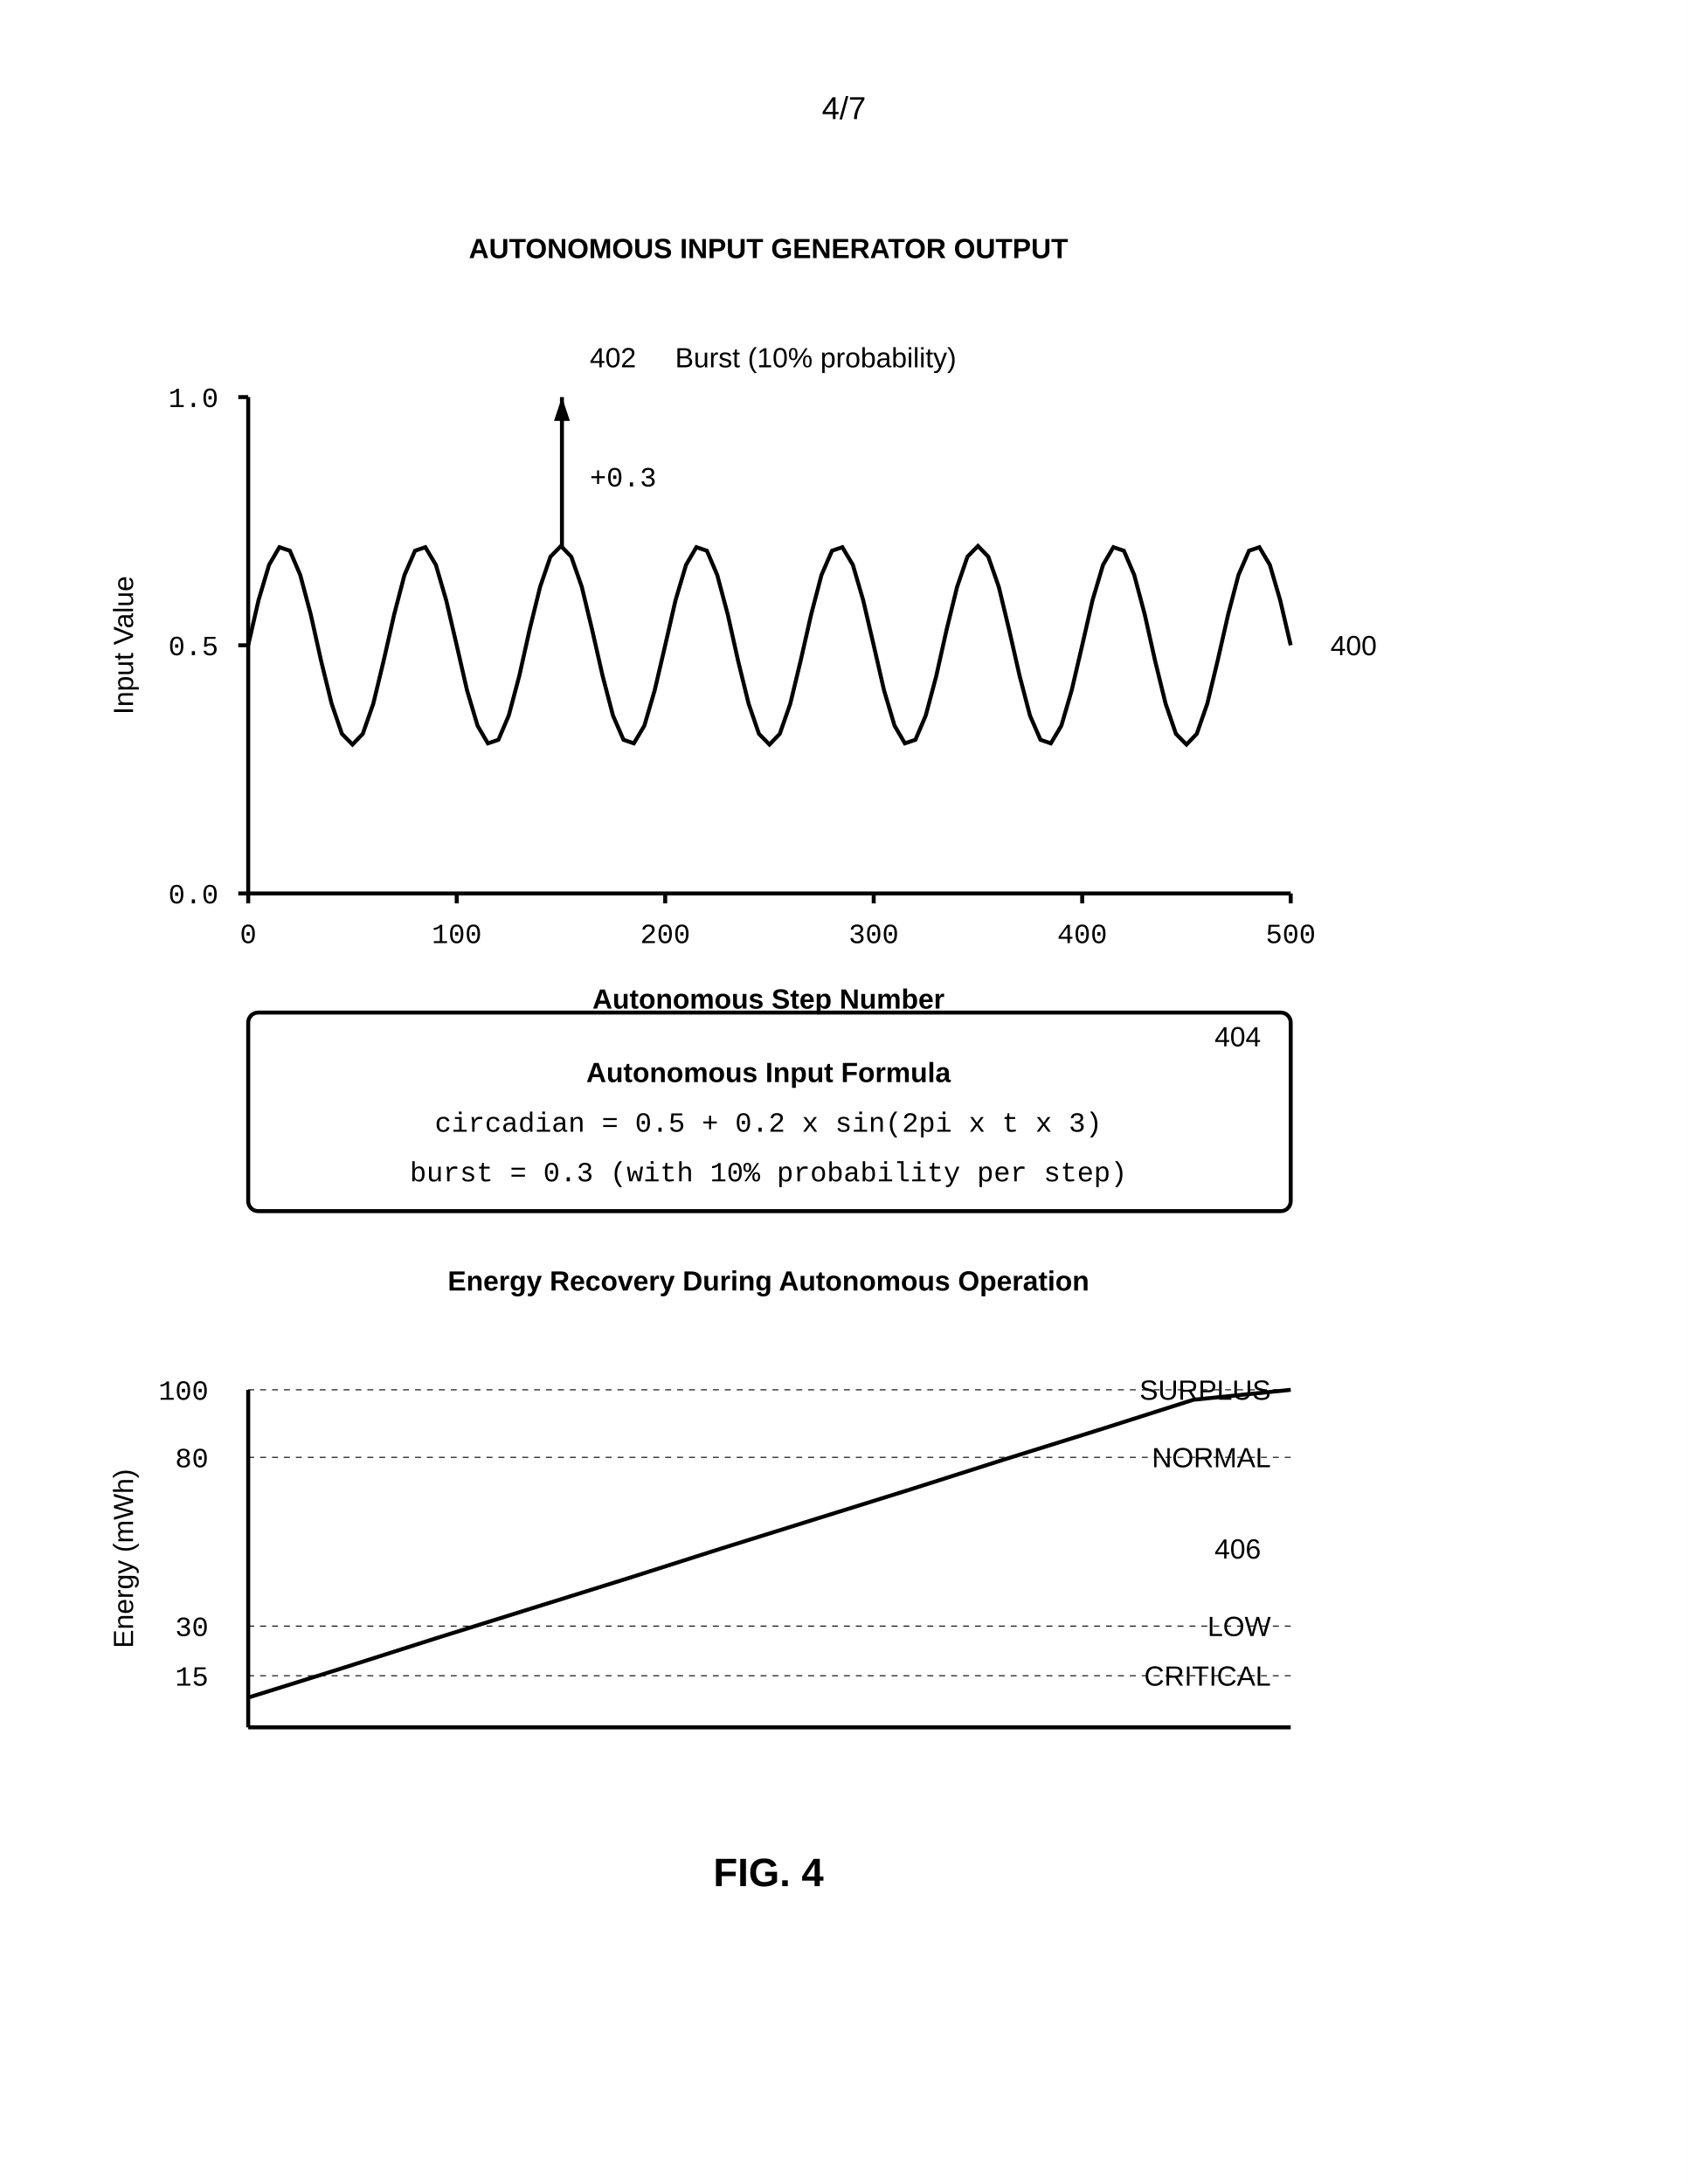
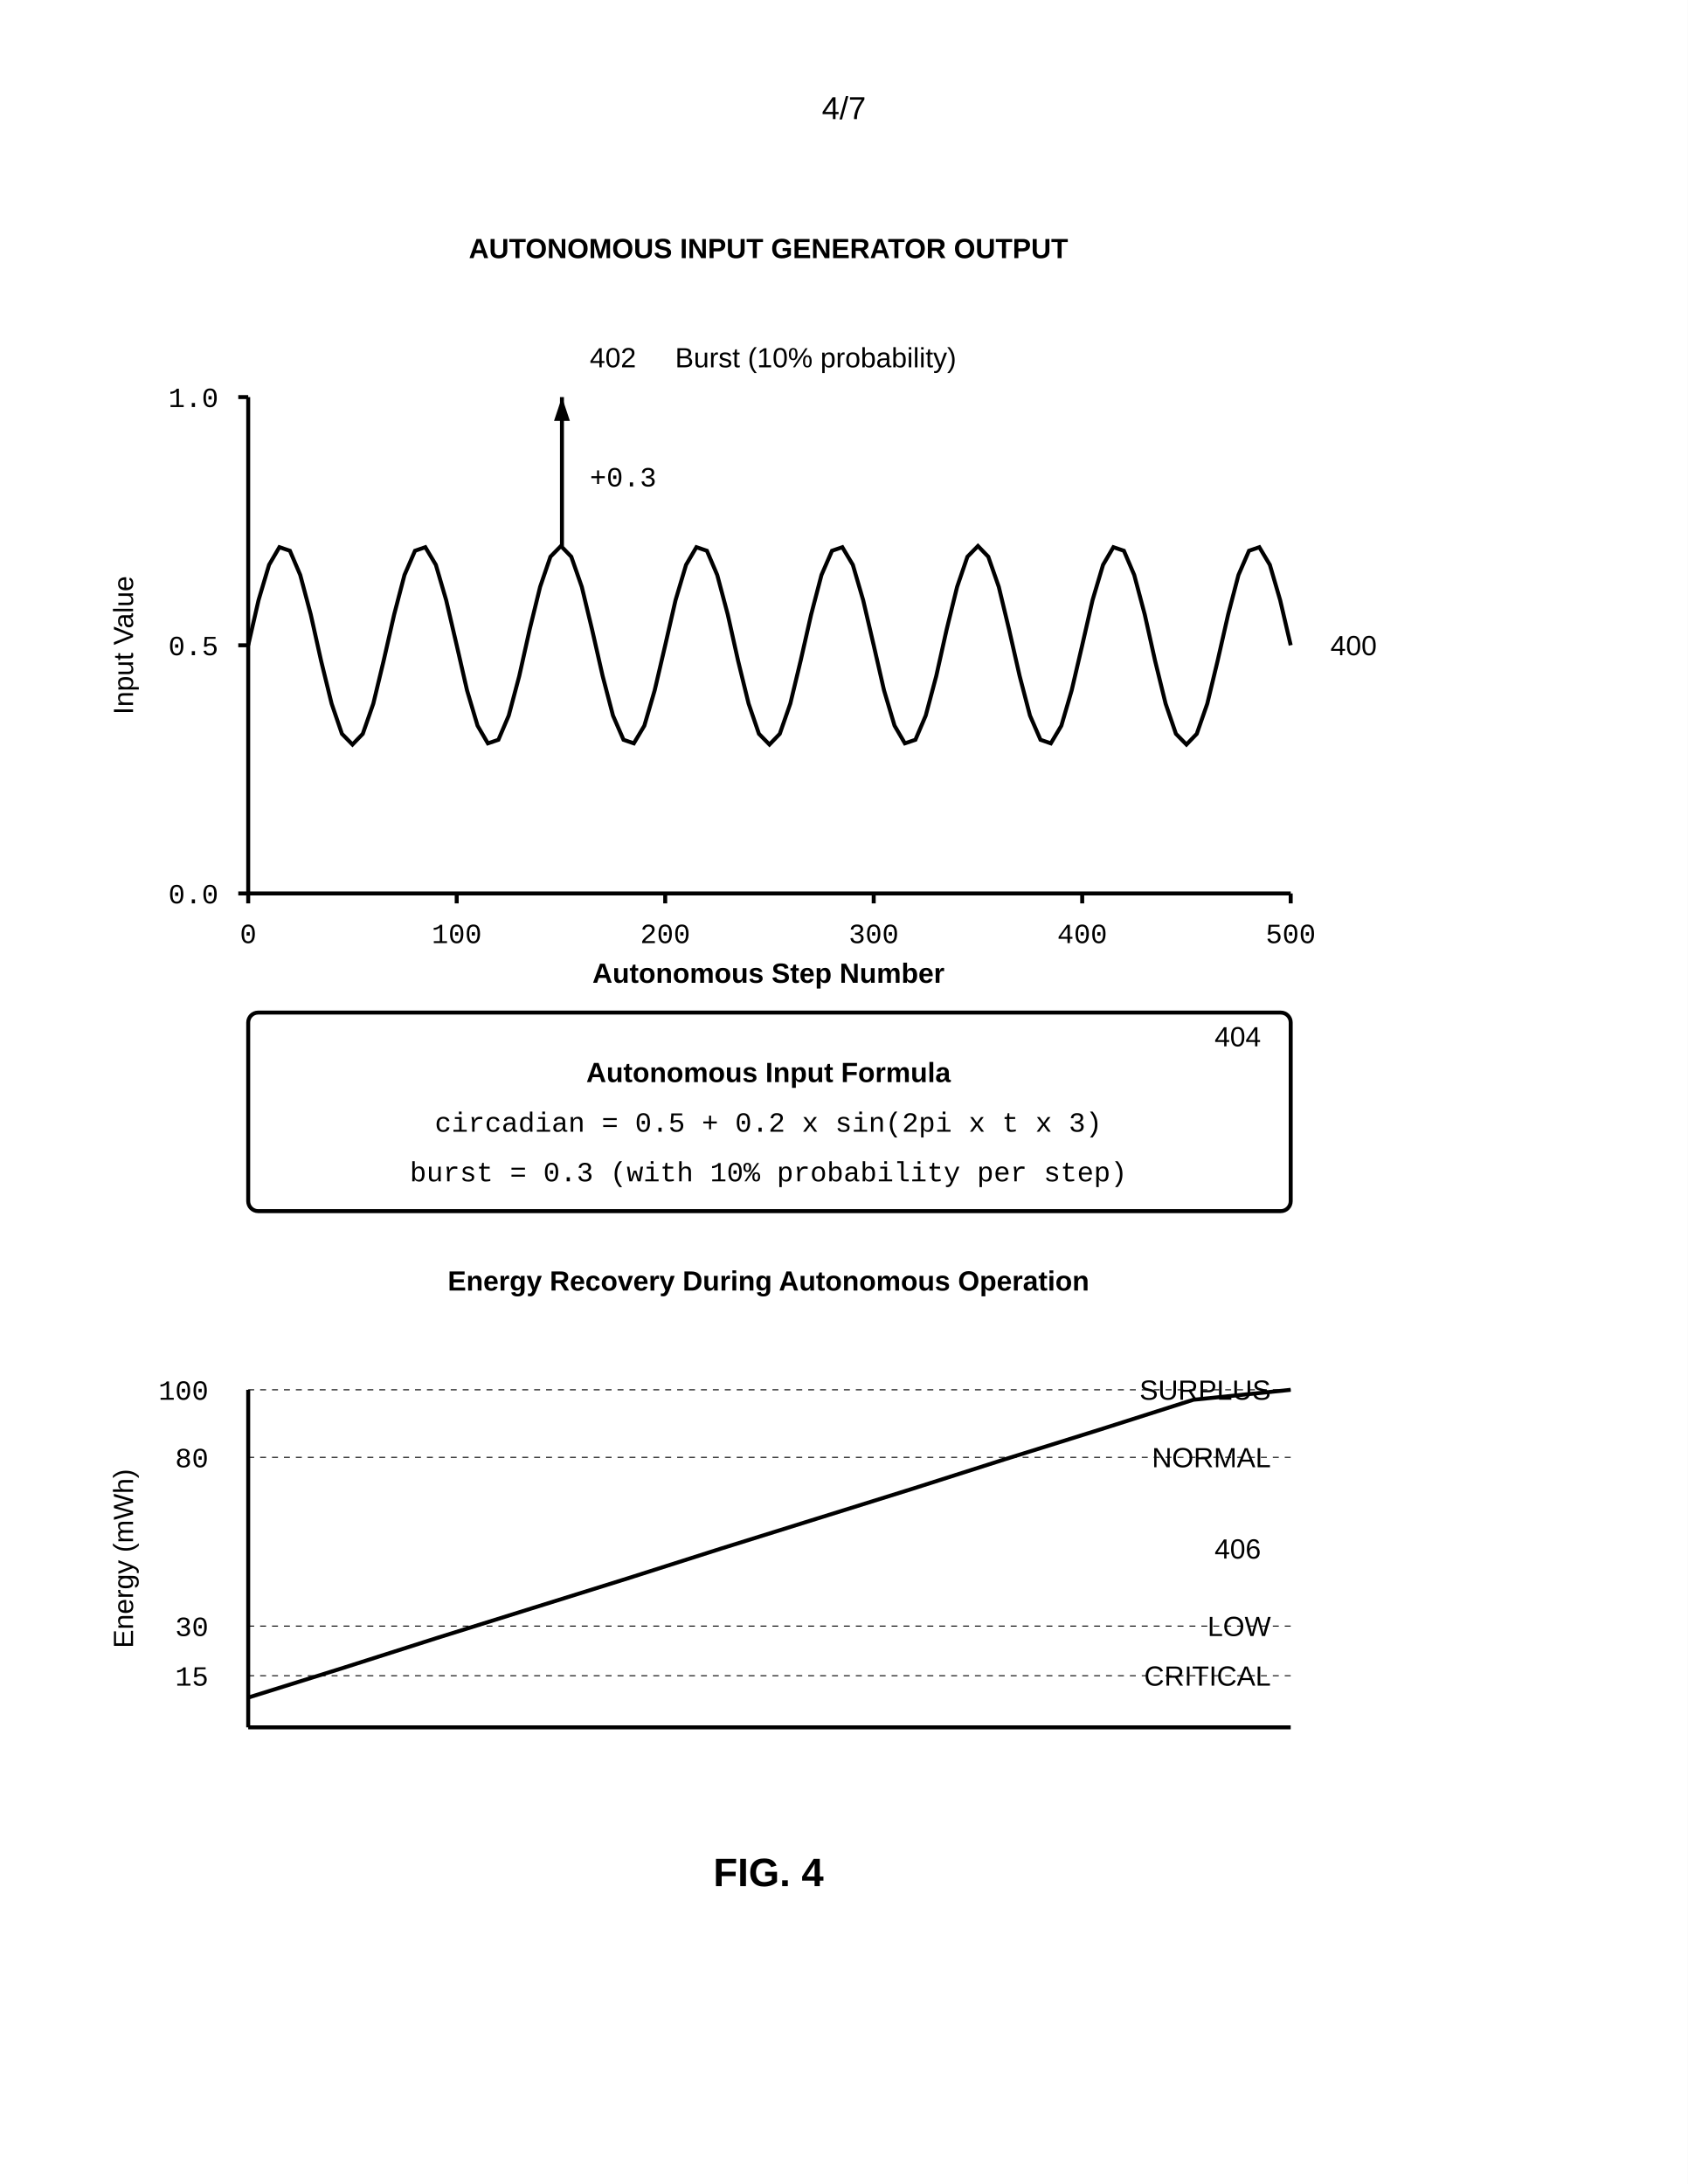
<svg xmlns="http://www.w3.org/2000/svg" width="8.5in" height="11in" viewBox="0 0 850 1100">
  <defs>
    <marker id="ah" markerWidth="6" markerHeight="4" refX="6" refY="2" orient="auto">
      <polygon points="0 0, 6 2, 0 4" fill="black" />
    </marker>
  </defs>
  <rect width="100%" height="100%" fill="white" />
  <text x="425" y="60" font-family="Arial, sans-serif" font-size="16" text-anchor="middle">4/7</text>
  <text x="387" y="130" font-family="Arial, sans-serif" font-size="14" font-weight="bold" text-anchor="middle">AUTONOMOUS INPUT GENERATOR OUTPUT</text>
  <line x1="125" y1="450" x2="125" y2="200" stroke="black" stroke-width="2" />
  <text x="67" y="325" font-family="Arial, sans-serif" font-size="14" text-anchor="middle" transform="rotate(-90 67 325)">Input Value</text>
  <line x1="125" y1="450" x2="650" y2="450" stroke="black" stroke-width="2" />
-   <text x="387" y="508" font-family="Arial, sans-serif" font-size="14" font-weight="bold" text-anchor="middle">Autonomous Step Number</text>
+   <text x="387" y="495" font-family="Arial, sans-serif" font-size="14" font-weight="bold" text-anchor="middle">Autonomous Step Number</text>
  <text x="670" y="330" font-family="Arial, sans-serif" font-size="14" text-anchor="start">400</text>
  <line x1="120" y1="450" x2="125" y2="450" stroke="black" stroke-width="2" />
  <text x="110" y="455" font-family="Courier New, monospace" font-size="14" text-anchor="end">0.0</text>
  <line x1="120" y1="325" x2="125" y2="325" stroke="black" stroke-width="2" />
  <text x="110" y="330" font-family="Courier New, monospace" font-size="14" text-anchor="end">0.5</text>
  <line x1="120" y1="200" x2="125" y2="200" stroke="black" stroke-width="2" />
  <text x="110" y="205" font-family="Courier New, monospace" font-size="14" text-anchor="end">1.0</text>
  <line x1="125" y1="450" x2="125" y2="455" stroke="black" stroke-width="2" />
  <text x="125" y="475" font-family="Courier New, monospace" font-size="14" text-anchor="middle">0</text>
  <line x1="230" y1="450" x2="230" y2="455" stroke="black" stroke-width="2" />
  <text x="230" y="475" font-family="Courier New, monospace" font-size="14" text-anchor="middle">100</text>
  <line x1="335" y1="450" x2="335" y2="455" stroke="black" stroke-width="2" />
  <text x="335" y="475" font-family="Courier New, monospace" font-size="14" text-anchor="middle">200</text>
  <line x1="440" y1="450" x2="440" y2="455" stroke="black" stroke-width="2" />
  <text x="440" y="475" font-family="Courier New, monospace" font-size="14" text-anchor="middle">300</text>
  <line x1="545" y1="450" x2="545" y2="455" stroke="black" stroke-width="2" />
  <text x="545" y="475" font-family="Courier New, monospace" font-size="14" text-anchor="middle">400</text>
  <line x1="650" y1="450" x2="650" y2="455" stroke="black" stroke-width="2" />
  <text x="650" y="475" font-family="Courier New, monospace" font-size="14" text-anchor="middle">500</text>
  <polyline points="125.0,325.0 130.2,302.3 135.5,284.5 140.7,275.6 146.0,277.4 151.2,289.6 156.5,309.5 161.7,332.8 167.0,354.4 172.2,369.6 177.5,375.0 182.7,369.6 188.0,354.4 193.2,332.8 198.5,309.5 203.7,289.6 209.0,277.4 214.2,275.6 219.5,284.5 224.7,302.3 230.0,325.0 235.2,347.7 240.5,365.5 245.7,374.4 251.0,372.6 256.2,360.4 261.5,340.5 266.7,317.2 272.0,295.6 277.2,280.4 282.5,275.0 287.7,280.4 293.0,295.6 298.2,317.2 303.5,340.5 308.7,360.4 314.0,372.6 319.2,374.4 324.5,365.5 329.7,347.7 335.0,325.0 340.2,302.3 345.5,284.5 350.7,275.6 356.0,277.4 361.2,289.6 366.5,309.5 371.7,332.8 377.0,354.4 382.2,369.6 387.5,375.0 392.7,369.6 398.0,354.4 403.2,332.8 408.5,309.5 413.7,289.6 419.0,277.4 424.2,275.6 429.5,284.5 434.7,302.3 440.0,325.0 445.2,347.7 450.5,365.5 455.7,374.4 461.0,372.6 466.2,360.4 471.5,340.5 476.7,317.2 482.0,295.6 487.2,280.4 492.5,275.0 497.7,280.4 503.0,295.6 508.2,317.2 513.5,340.5 518.7,360.4 524.0,372.6 529.2,374.4 534.5,365.5 539.7,347.7 545.0,325.0 550.2,302.3 555.5,284.5 560.7,275.6 566.0,277.4 571.2,289.6 576.5,309.5 581.7,332.8 587.0,354.4 592.2,369.6 597.5,375.0 602.7,369.6 608.0,354.4 613.2,332.8 618.5,309.5 623.7,289.6 629.0,277.4 634.2,275.6 639.5,284.5 644.7,302.3 650.0,325.0" fill="none" stroke="black" stroke-width="2" />
  <line x1="283" y1="275" x2="283" y2="200" stroke="black" stroke-width="2" marker-end="url(#ah)" />
  <text x="297" y="245" font-family="Courier New, monospace" font-size="14" text-anchor="start">+0.3</text>
  <text x="297" y="185" font-family="Arial, sans-serif" font-size="14" text-anchor="start">402</text>
  <text x="340" y="185" font-family="Arial, sans-serif" font-size="14" text-anchor="start">Burst (10% probability)</text>
  <rect x="125" y="510" width="525" height="100" rx="5" fill="none" stroke="black" stroke-width="2" />
  <text x="635" y="527" font-family="Arial, sans-serif" font-size="14" text-anchor="end">404</text>
  <text x="387" y="545" font-family="Arial, sans-serif" font-size="14" font-weight="bold" text-anchor="middle">Autonomous Input Formula</text>
  <text x="387" y="570" font-family="Courier New, monospace" font-size="14" text-anchor="middle">circadian = 0.5 + 0.2 x sin(2pi x t x 3)</text>
  <text x="387" y="595" font-family="Courier New, monospace" font-size="14" text-anchor="middle">burst = 0.3 (with 10% probability per step)</text>
  <text x="387" y="650" font-family="Arial, sans-serif" font-size="14" font-weight="bold" text-anchor="middle">Energy Recovery During Autonomous Operation</text>
  <line x1="125" y1="870" x2="125" y2="700" stroke="black" stroke-width="2" />
  <text x="67" y="785" font-family="Arial, sans-serif" font-size="14" text-anchor="middle" transform="rotate(-90 67 785)">Energy (mWh)</text>
  <line x1="125" y1="870" x2="650" y2="870" stroke="black" stroke-width="2" />
  <text x="635" y="785" font-family="Arial, sans-serif" font-size="14" text-anchor="end">406</text>
  <line x1="125" y1="844" x2="650" y2="844" stroke="black" stroke-width="0.5" stroke-dasharray="3,3" />
  <text x="105" y="849" font-family="Courier New, monospace" font-size="14" text-anchor="end">15</text>
  <text x="640" y="849" font-family="Arial, sans-serif" font-size="14" text-anchor="end">CRITICAL</text>
  <line x1="125" y1="819" x2="650" y2="819" stroke="black" stroke-width="0.5" stroke-dasharray="3,3" />
  <text x="105" y="824" font-family="Courier New, monospace" font-size="14" text-anchor="end">30</text>
  <text x="640" y="824" font-family="Arial, sans-serif" font-size="14" text-anchor="end">LOW</text>
  <line x1="125" y1="734" x2="650" y2="734" stroke="black" stroke-width="0.5" stroke-dasharray="3,3" />
  <text x="105" y="739" font-family="Courier New, monospace" font-size="14" text-anchor="end">80</text>
  <text x="640" y="739" font-family="Arial, sans-serif" font-size="14" text-anchor="end">NORMAL</text>
  <line x1="125" y1="700" x2="650" y2="700" stroke="black" stroke-width="0.5" stroke-dasharray="3,3" />
  <text x="105" y="705" font-family="Courier New, monospace" font-size="14" text-anchor="end">100</text>
  <text x="640" y="705" font-family="Arial, sans-serif" font-size="14" text-anchor="end">SURPLUS</text>
  <polyline points="125,855 173,840 220,825 268,810 316,795 363,780 411,765 459,750 506,735 554,720 601,705 650,700" fill="none" stroke="black" stroke-width="2" />
  <text x="387" y="950" font-family="Arial, sans-serif" font-size="20" font-weight="bold" text-anchor="middle">FIG. 4</text>
</svg>
